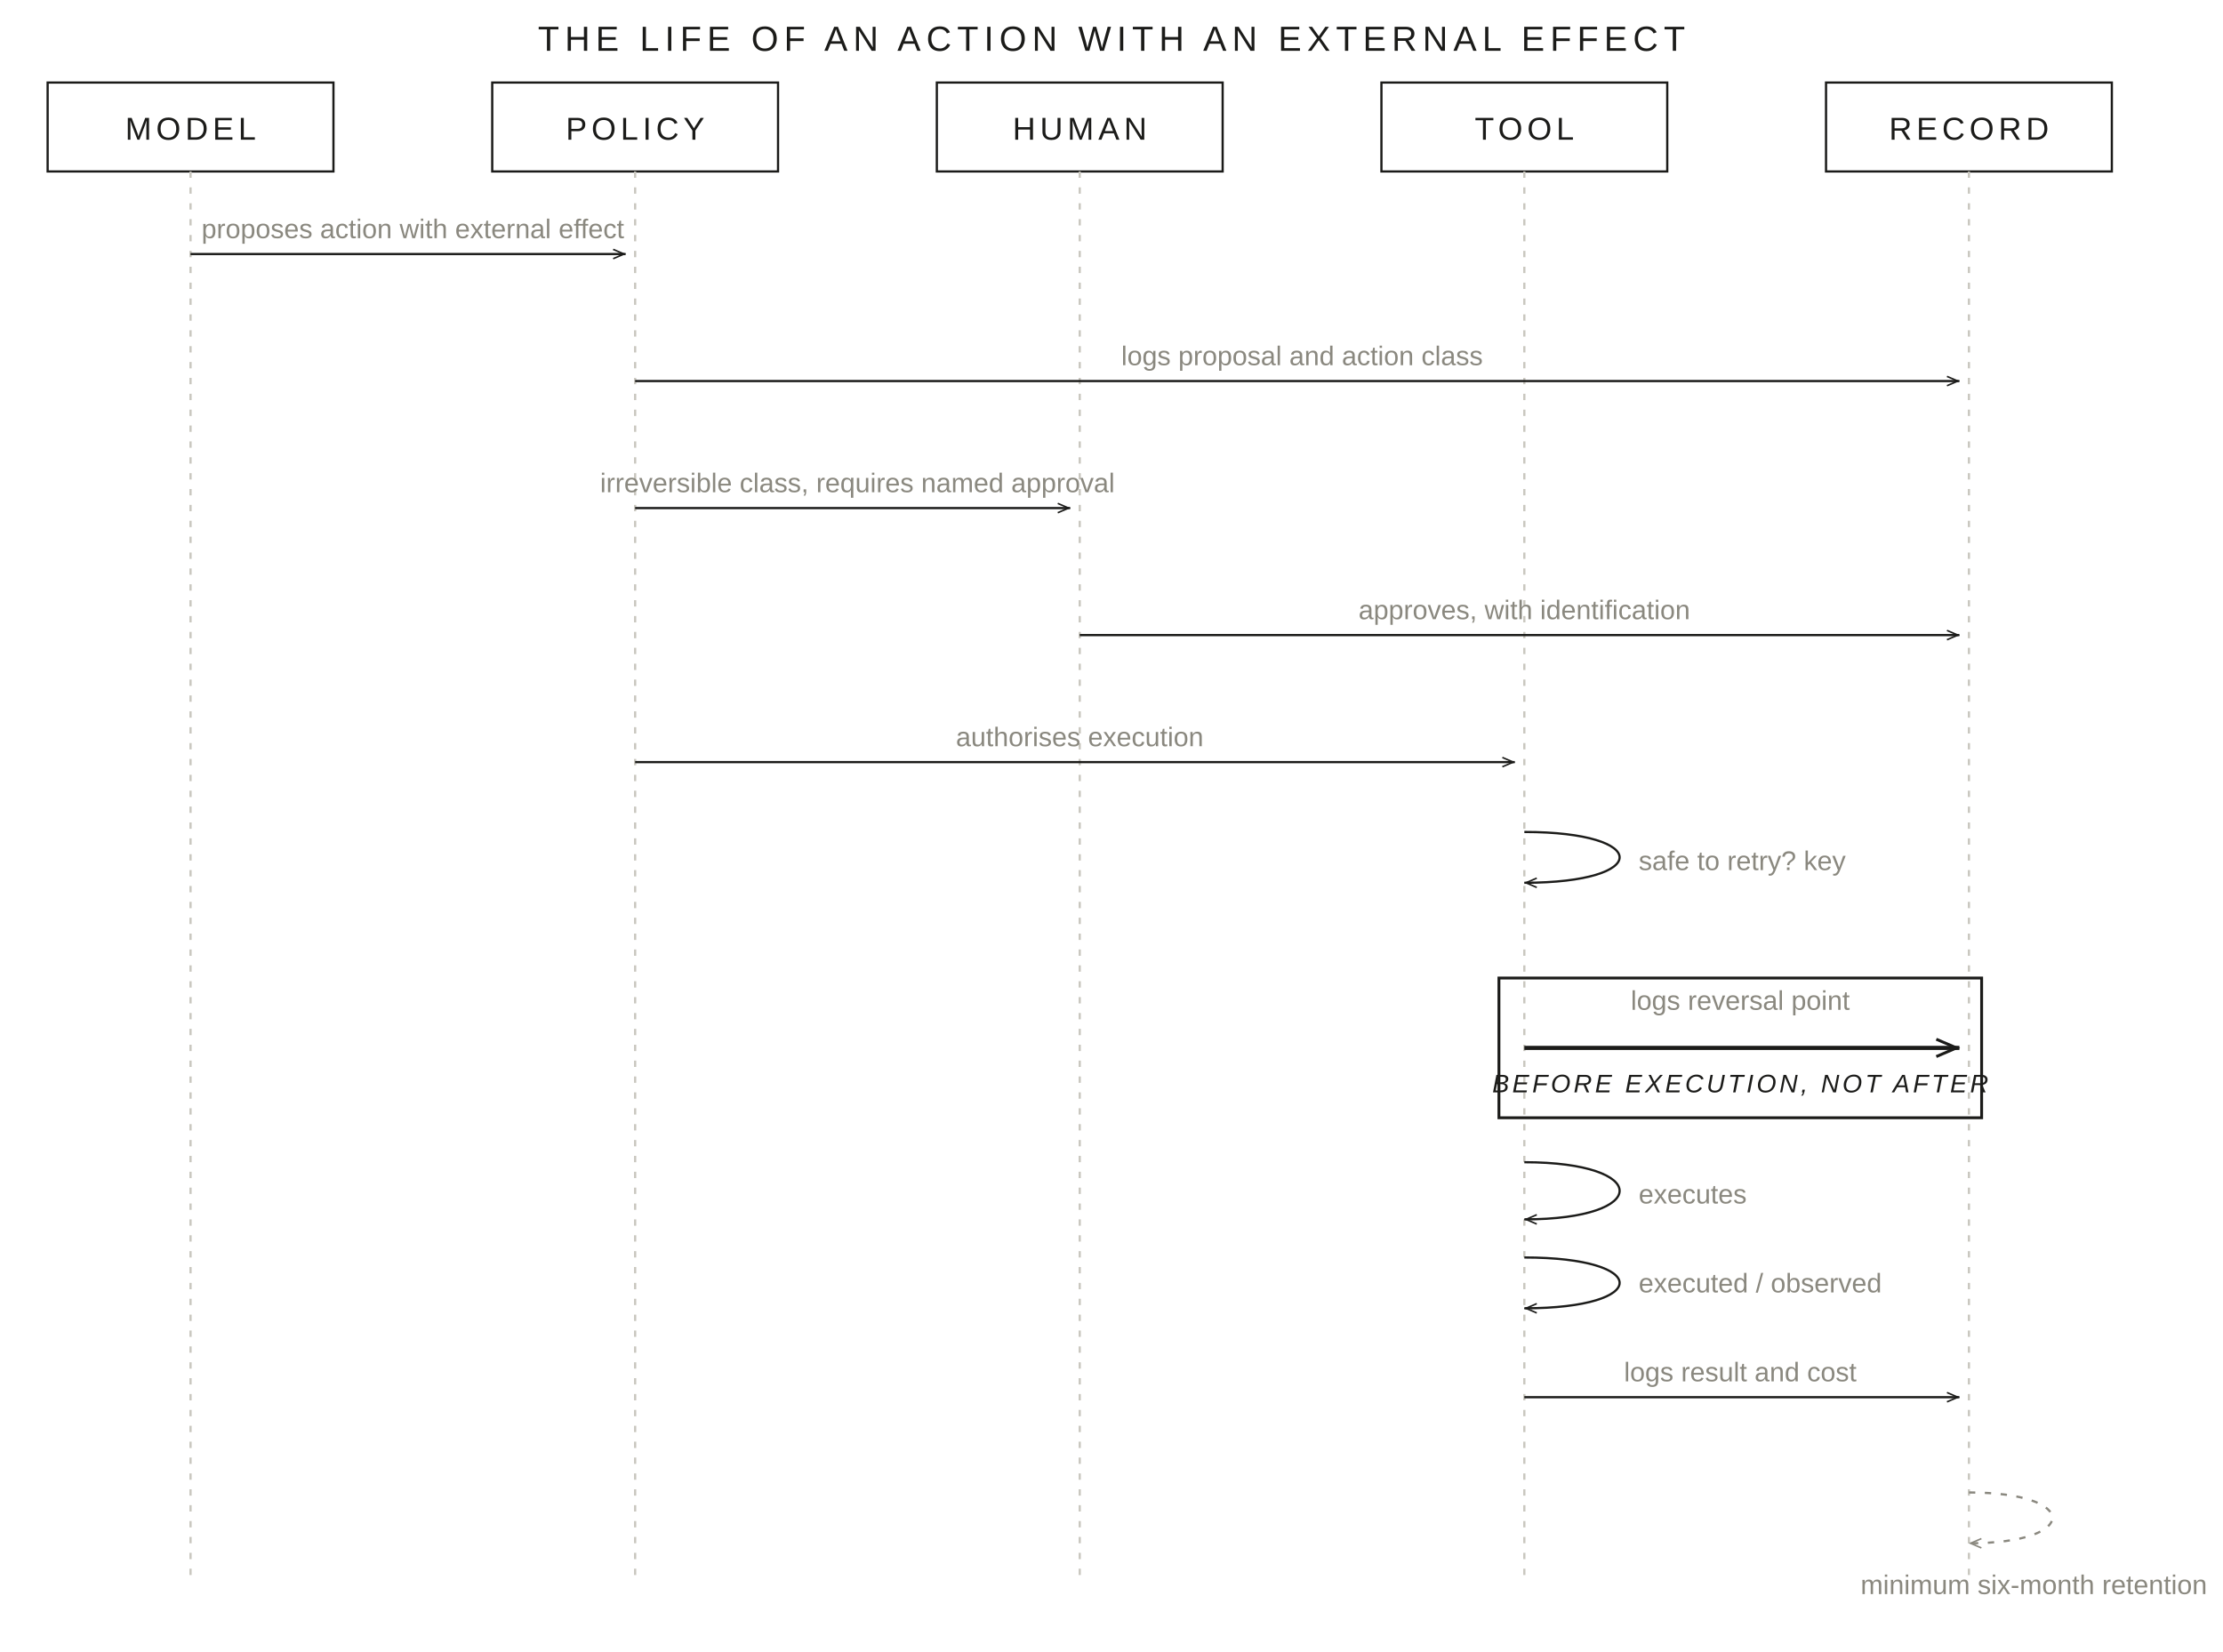
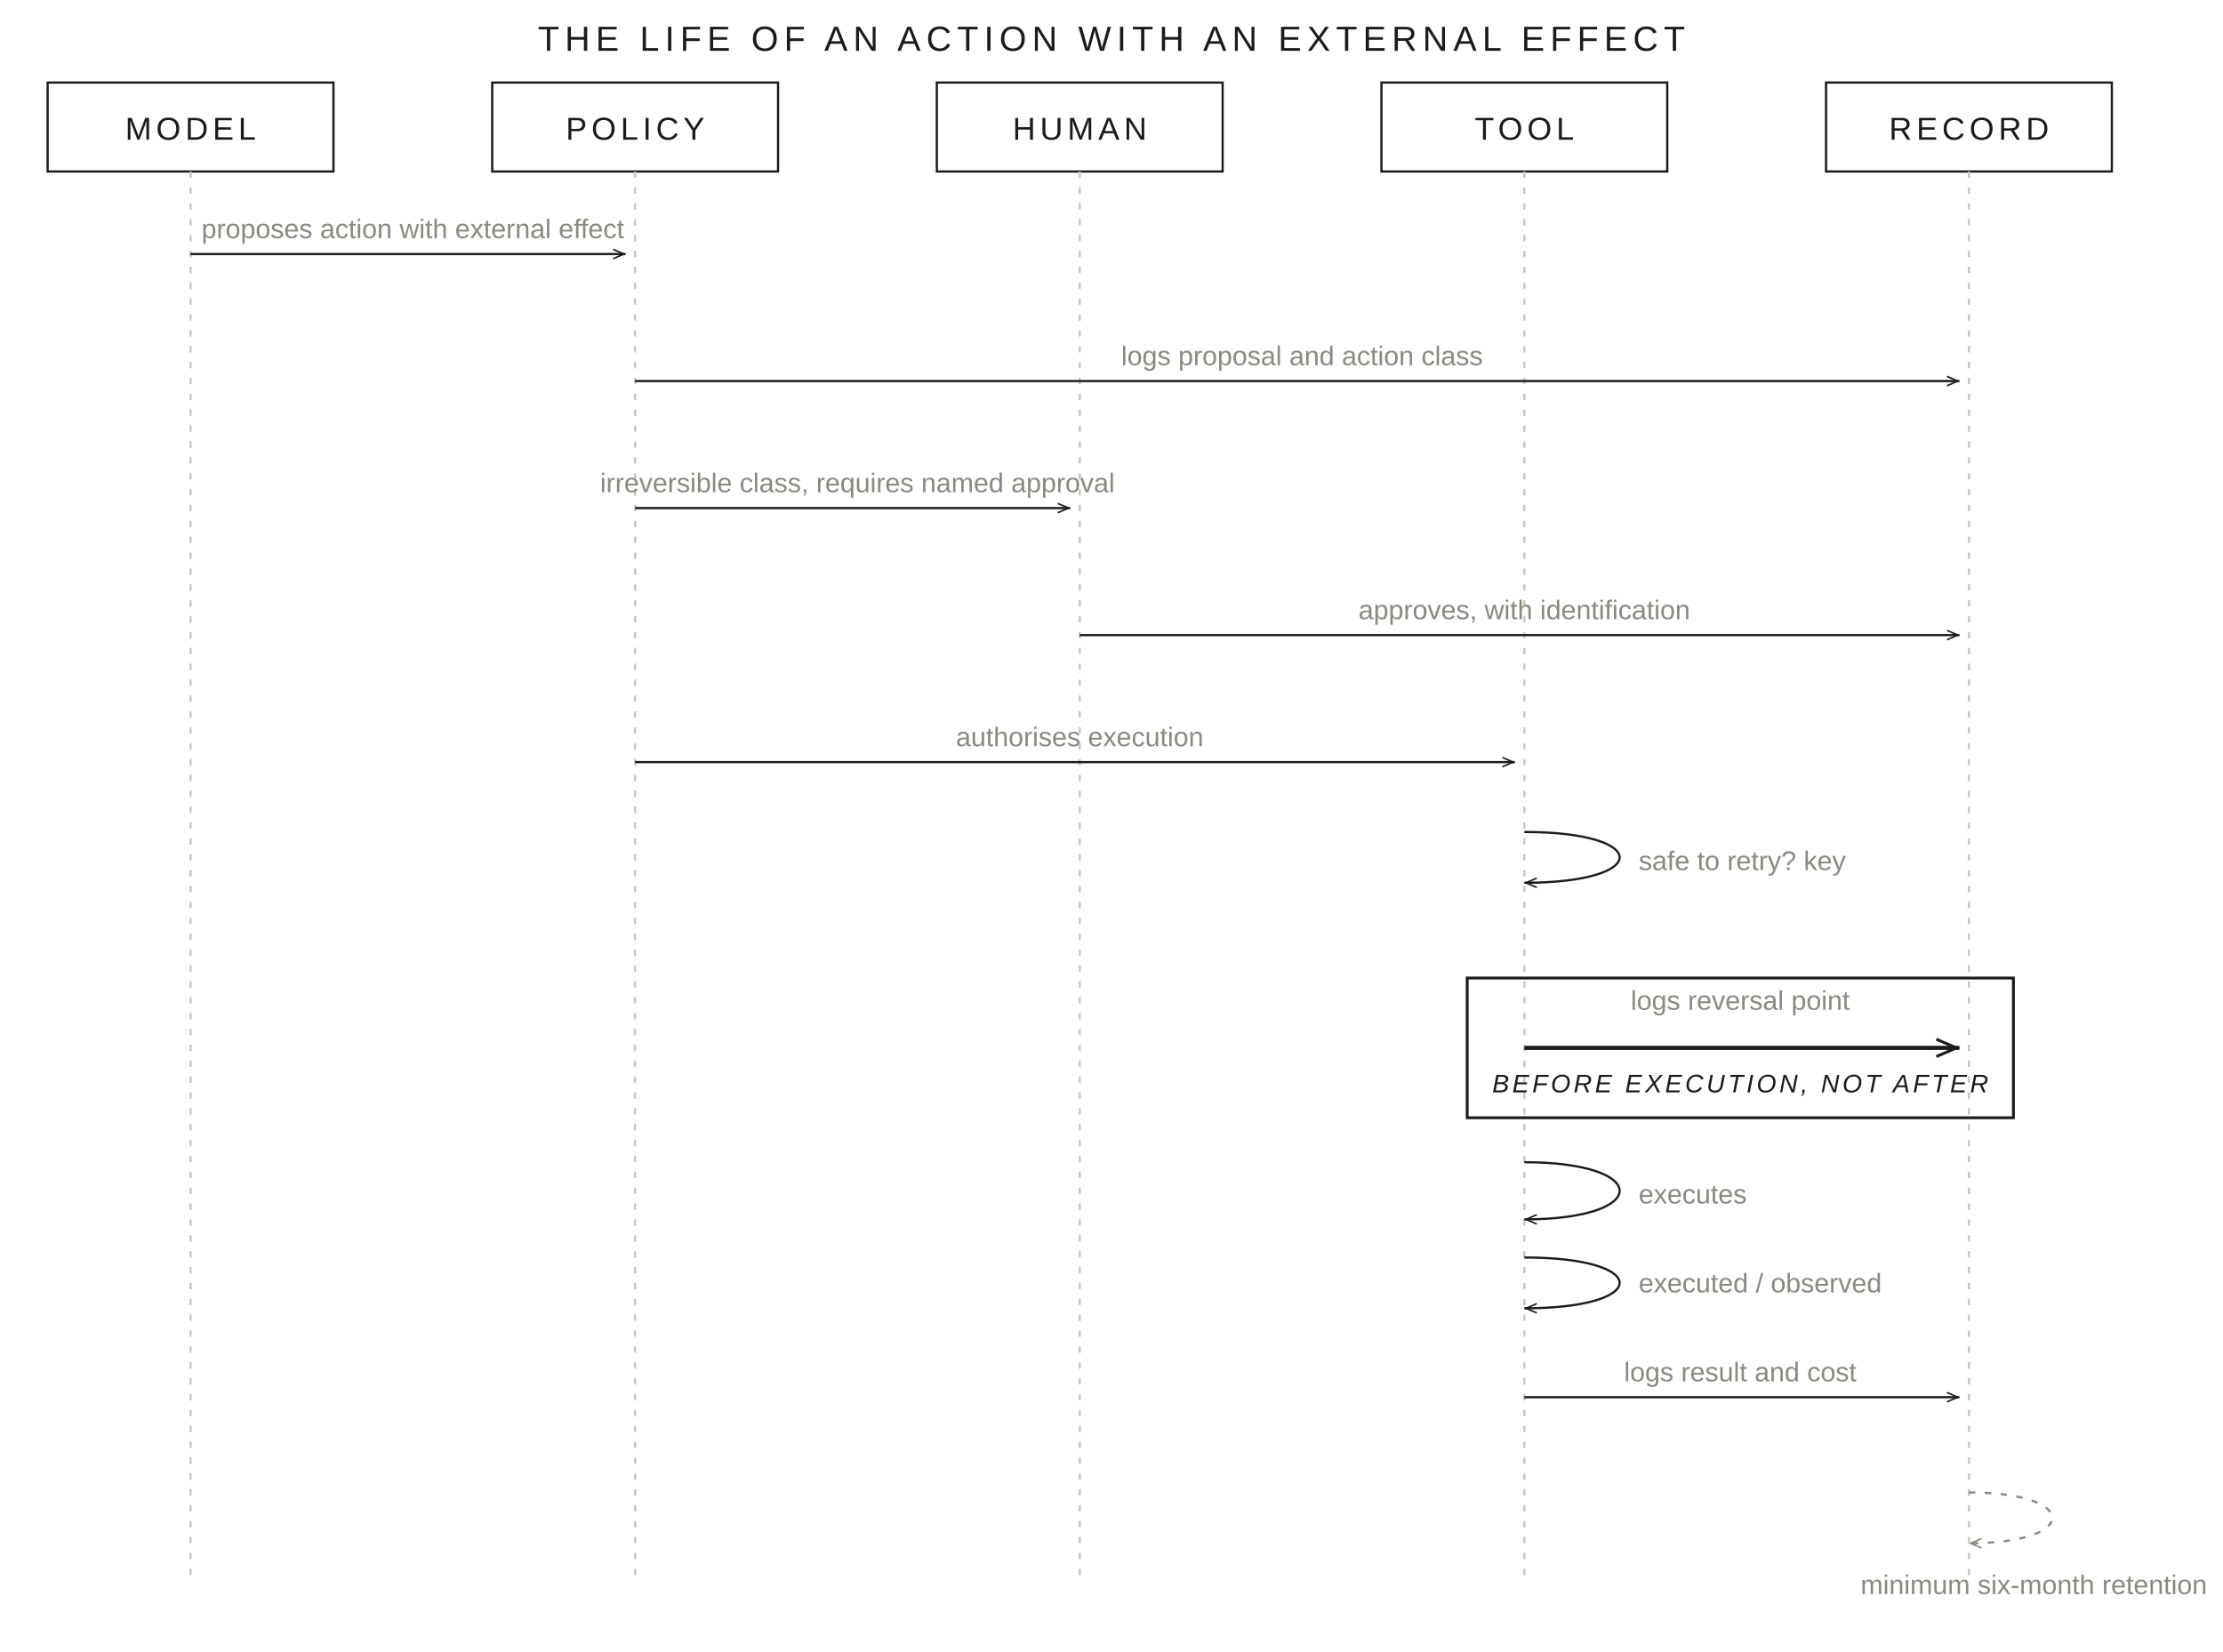
<svg xmlns="http://www.w3.org/2000/svg" viewBox="0 0 700 520" role="img" aria-label="The life of an action with an external effect, from proposal to a minimum six-month retention">
  <style>
text{font-family:"Aptos","Segoe UI",Arial,sans-serif}
.svg-cap{font-size:8.5px;letter-spacing:.16em;fill:#8a887f}
.svg-lbl{font-size:10px;letter-spacing:.14em;fill:#1b1b19}
.svg-sub{font-size:8.5px;fill:#8a887f}
.svg-ttl{font-size:11px;letter-spacing:.16em;fill:#1b1b19}
.svg-note{font-size:8px;letter-spacing:.12em;fill:#1b1b19;font-style:italic}
</style>
  <defs>
    <marker id="d5-arrow" viewBox="0 0 10 10" refX="9" refY="5" markerWidth="7" markerHeight="7" orient="auto">
      <path d="M1 2 L8 5 L1 8" fill="none" stroke="#1b1b19" stroke-width="1" />
    </marker>
    <marker id="d5-arrow-open" viewBox="0 0 10 10" refX="9" refY="5" markerWidth="7" markerHeight="7" orient="auto">
      <path d="M1 2 L8 5 L1 8" fill="none" stroke="#8a887f" stroke-width="1" />
    </marker>
  </defs>
  <text class="svg-ttl" x="350" y="16" text-anchor="middle">THE LIFE OF AN ACTION WITH AN EXTERNAL EFFECT</text>
  <g>
    <rect x="15" y="26" width="90" height="28" fill="none" stroke="#1b1b19" stroke-width=".7" />
    <text class="svg-lbl" x="60" y="44" text-anchor="middle">MODEL</text>
    <rect x="155" y="26" width="90" height="28" fill="none" stroke="#1b1b19" stroke-width=".7" />
    <text class="svg-lbl" x="200" y="44" text-anchor="middle">POLICY</text>
    <rect x="295" y="26" width="90" height="28" fill="none" stroke="#1b1b19" stroke-width=".7" />
    <text class="svg-lbl" x="340" y="44" text-anchor="middle">HUMAN</text>
    <rect x="435" y="26" width="90" height="28" fill="none" stroke="#1b1b19" stroke-width=".7" />
    <text class="svg-lbl" x="480" y="44" text-anchor="middle">TOOL</text>
    <rect x="575" y="26" width="90" height="28" fill="none" stroke="#1b1b19" stroke-width=".7" />
    <text class="svg-lbl" x="620" y="44" text-anchor="middle">RECORD</text>
  </g>
  <line x1="60" y1="54" x2="60" y2="496" stroke="#c9c7bf" stroke-width=".7" stroke-dasharray="2,3" />
  <line x1="200" y1="54" x2="200" y2="496" stroke="#c9c7bf" stroke-width=".7" stroke-dasharray="2,3" />
  <line x1="340" y1="54" x2="340" y2="496" stroke="#c9c7bf" stroke-width=".7" stroke-dasharray="2,3" />
  <line x1="480" y1="54" x2="480" y2="496" stroke="#c9c7bf" stroke-width=".7" stroke-dasharray="2,3" />
  <line x1="620" y1="54" x2="620" y2="496" stroke="#c9c7bf" stroke-width=".7" stroke-dasharray="2,3" />
  <line x1="60" y1="80" x2="197" y2="80" stroke="#1b1b19" stroke-width=".7" marker-end="url(#d5-arrow)" />
  <text class="svg-sub" x="130" y="75" text-anchor="middle">proposes action with external effect</text>
  <line x1="200" y1="120" x2="617" y2="120" stroke="#1b1b19" stroke-width=".7" marker-end="url(#d5-arrow)" />
  <text class="svg-sub" x="410" y="115" text-anchor="middle">logs proposal and action class</text>
  <line x1="200" y1="160" x2="337" y2="160" stroke="#1b1b19" stroke-width=".7" marker-end="url(#d5-arrow)" />
  <text class="svg-sub" x="270" y="155" text-anchor="middle">irreversible class, requires named approval</text>
  <line x1="340" y1="200" x2="617" y2="200" stroke="#1b1b19" stroke-width=".7" marker-end="url(#d5-arrow)" />
  <text class="svg-sub" x="480" y="195" text-anchor="middle">approves, with identification</text>
  <line x1="200" y1="240" x2="477" y2="240" stroke="#1b1b19" stroke-width=".7" marker-end="url(#d5-arrow)" />
  <text class="svg-sub" x="340" y="235" text-anchor="middle">authorises execution</text>
  <path d="M480,262 C 520,262 520,278 480,278" fill="none" stroke="#1b1b19" stroke-width=".7" marker-end="url(#d5-arrow)" />
  <text class="svg-sub" x="516" y="274" text-anchor="start">safe to retry? key</text>
  <line x1="480" y1="330" x2="617" y2="330" stroke="#1b1b19" stroke-width="1.3" marker-end="url(#d5-arrow)" />
  <text class="svg-sub" x="548" y="318" text-anchor="middle">logs reversal point</text>
  <text class="svg-note" x="548" y="344" text-anchor="middle">BEFORE EXECUTION, NOT AFTER</text>
-   <rect x="472" y="308" width="152" height="44" fill="none" stroke="#1b1b19" stroke-width=".9" />
+   <rect x="462" y="308" width="172" height="44" fill="none" stroke="#1b1b19" stroke-width=".9" />
  <path d="M480,366 C 520,366 520,384 480,384" fill="none" stroke="#1b1b19" stroke-width=".7" marker-end="url(#d5-arrow)" />
  <text class="svg-sub" x="516" y="379" text-anchor="start">executes</text>
  <path d="M480,396 C 520,396 520,412 480,412" fill="none" stroke="#1b1b19" stroke-width=".7" marker-end="url(#d5-arrow)" />
  <text class="svg-sub" x="516" y="407" text-anchor="start">executed / observed</text>
  <line x1="480" y1="440" x2="617" y2="440" stroke="#1b1b19" stroke-width=".7" marker-end="url(#d5-arrow)" />
  <text class="svg-sub" x="548" y="435" text-anchor="middle">logs result and cost</text>
  <path d="M620,470 C 655,470 655,486 620,486" fill="none" stroke="#8a887f" stroke-width=".7" stroke-dasharray="2,3" marker-end="url(#d5-arrow-open)" />
  <text class="svg-sub" x="695" y="502" text-anchor="end">minimum six-month retention</text>
</svg>
